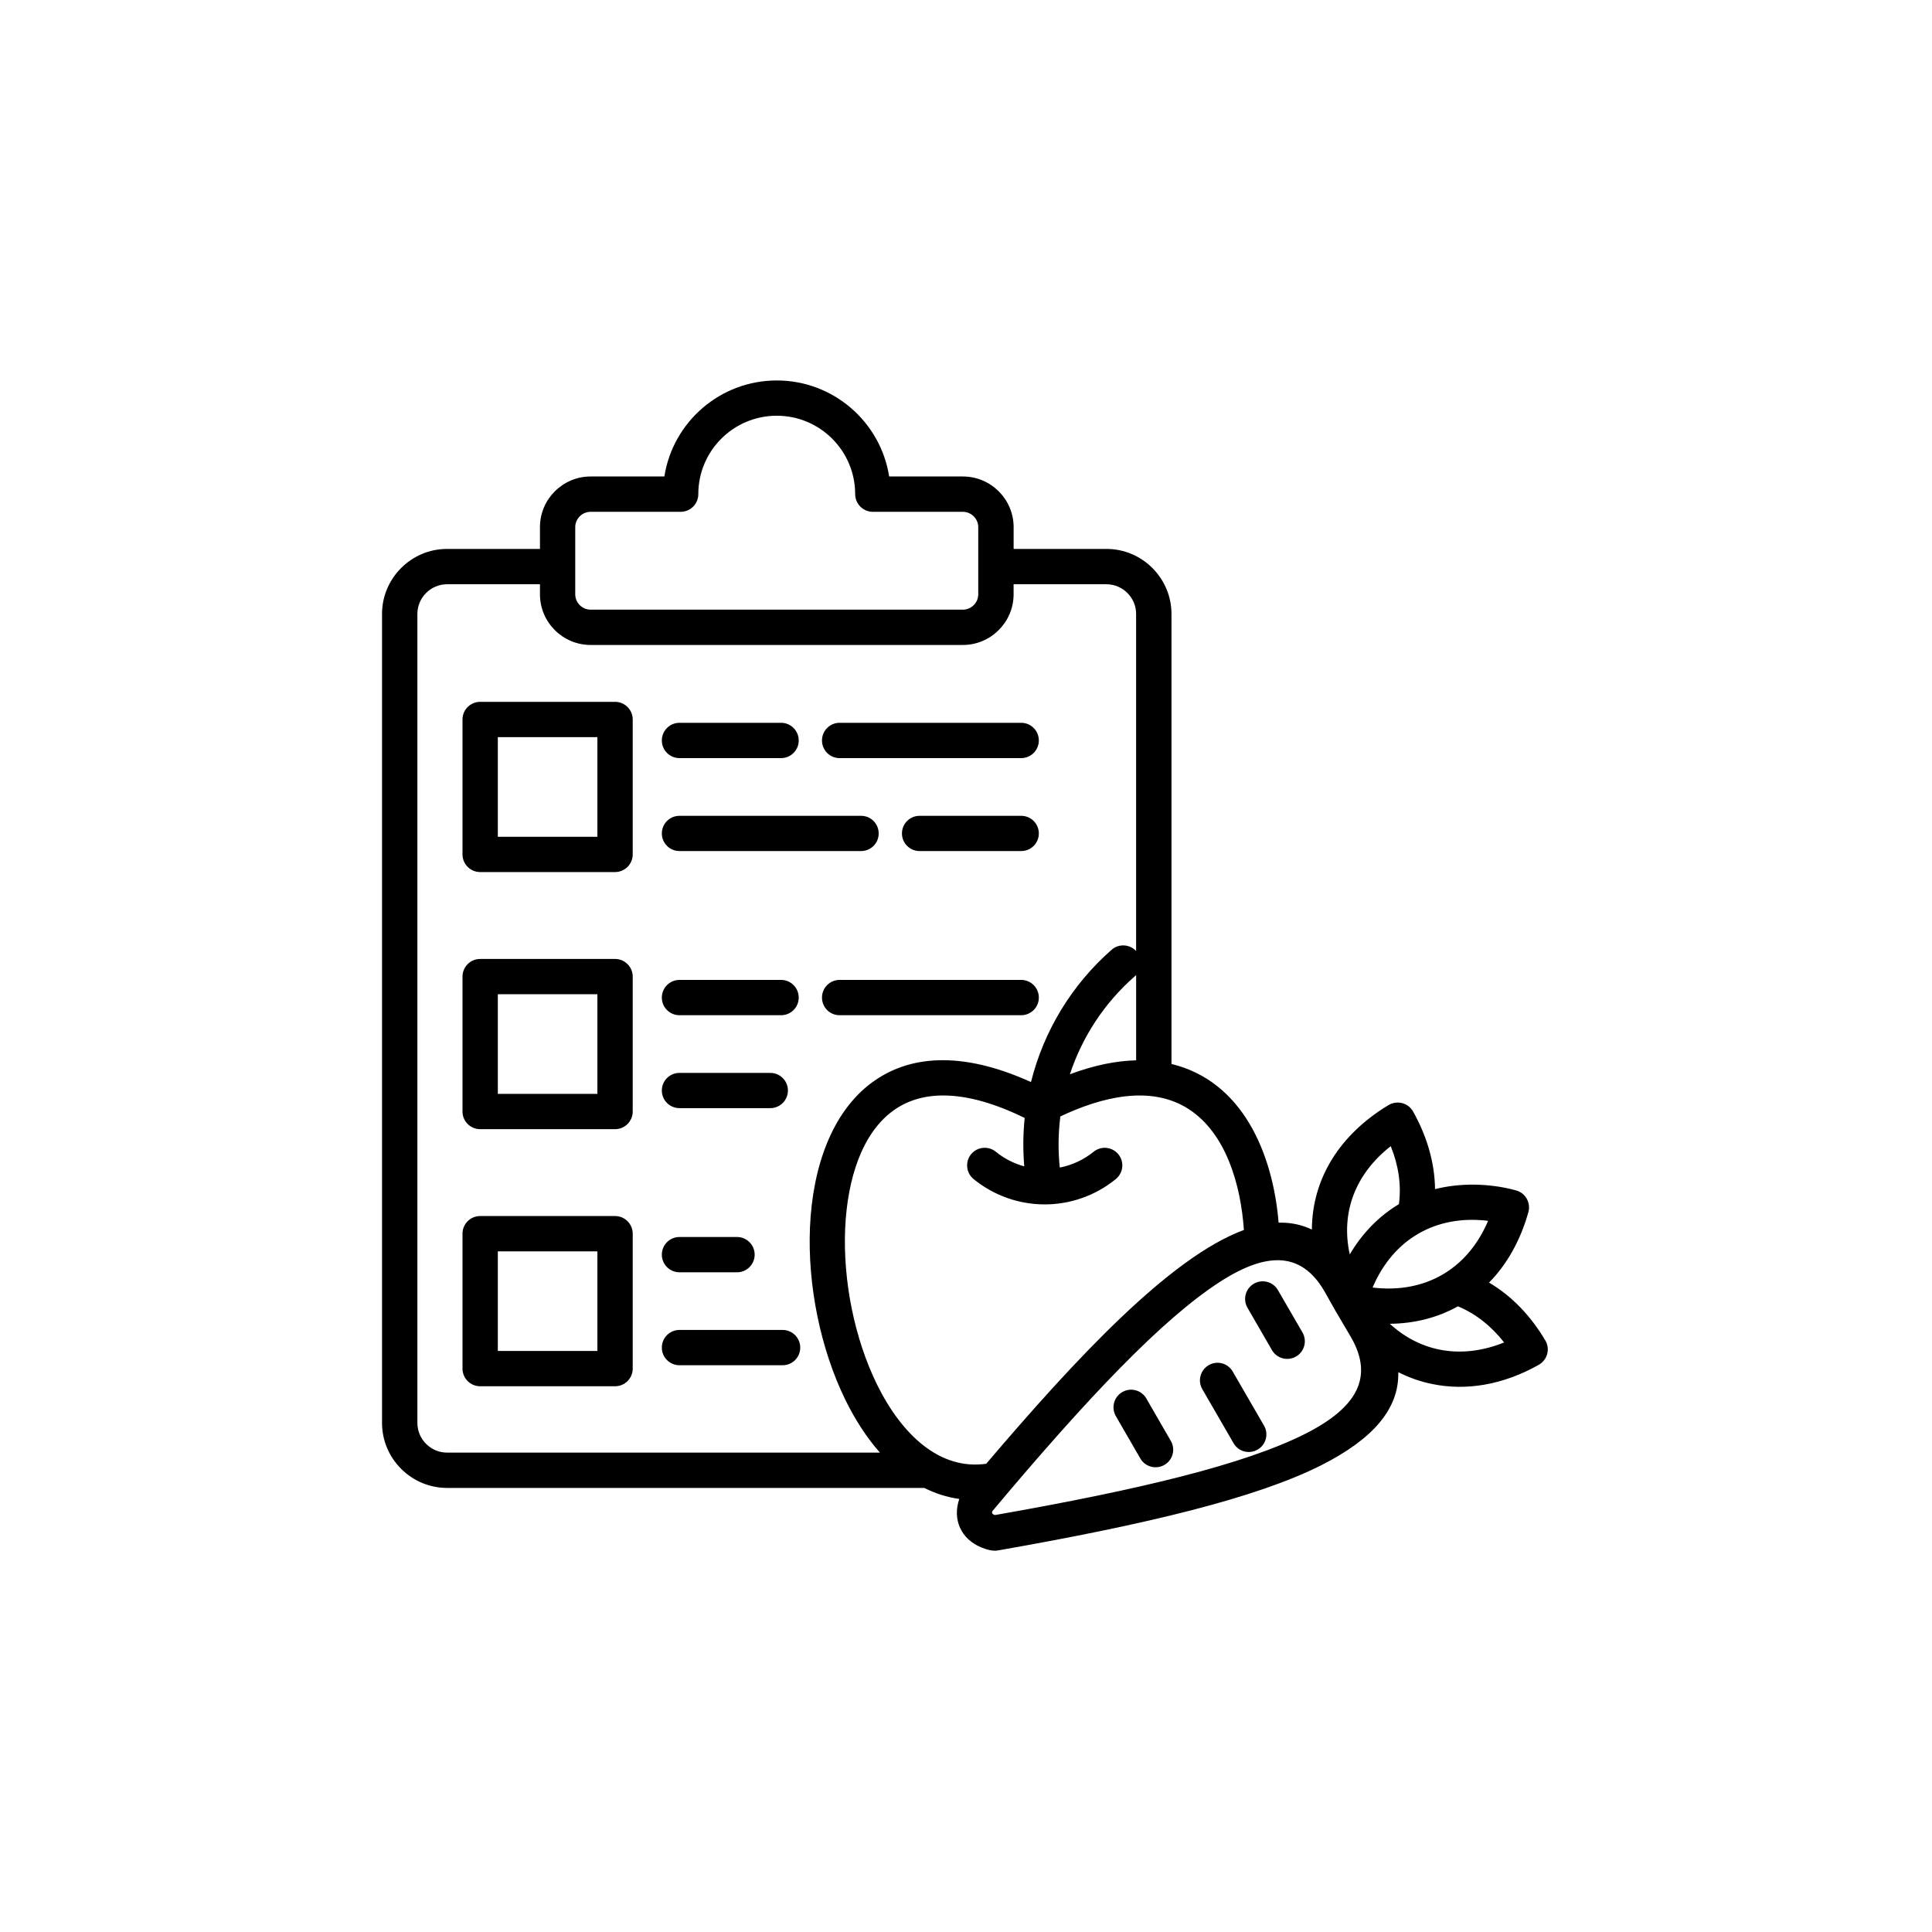
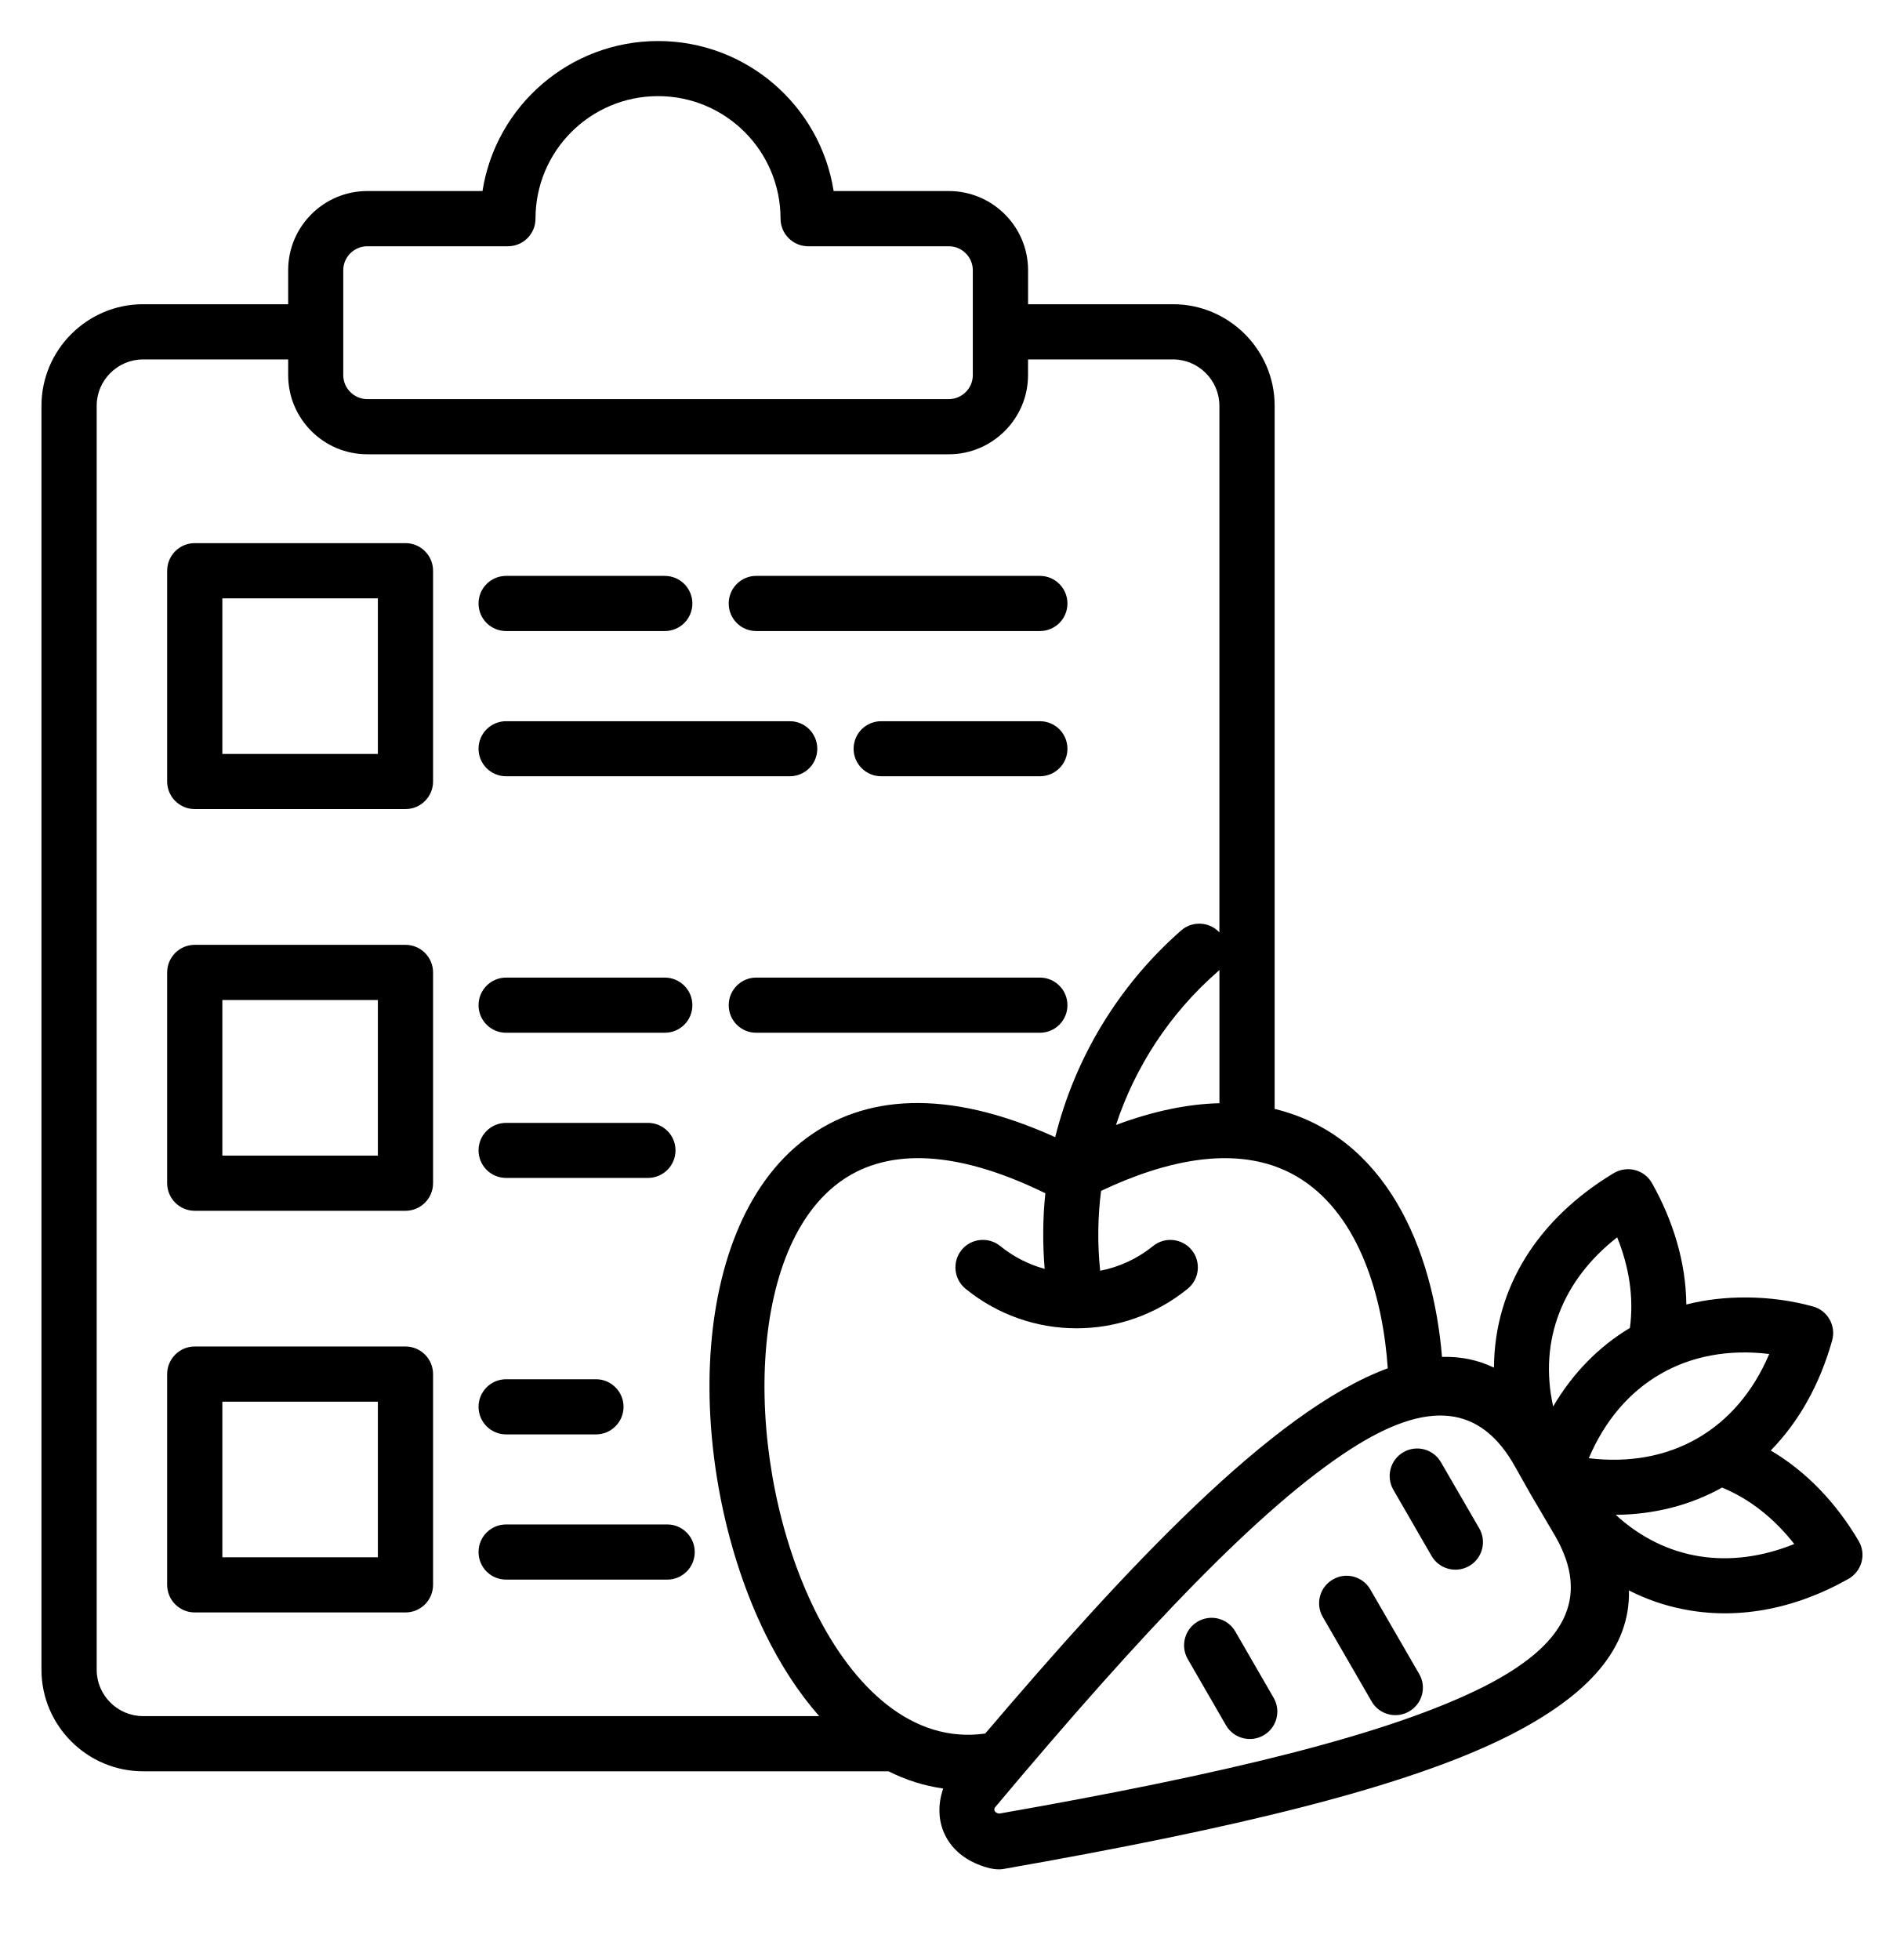
- <svg xmlns="http://www.w3.org/2000/svg" width="2000" zoomAndPan="magnify" viewBox="0 0 1500 1500" height="2000" preserveAspectRatio="xMidYMid meet" version="1.0">
+ <svg xmlns="http://www.w3.org/2000/svg" zoomAndPan="magnify" viewBox="276 275 946 974" preserveAspectRatio="xMidYMid meet" version="1.0">
  <defs>
    <g />
    <clipPath id="ed3aca64f8">
      <path d="M 296.32 295.371 L 1202 295.371 L 1202 1204 L 296.32 1204 Z M 296.32 295.371 " clip-rule="nonzero" />
    </clipPath>
  </defs>
  <g clip-path="url(#ed3aca64f8)">
    <path fill="currentColor" d="M 527.562 788.215 C 519.961 788.215 513.848 782.105 513.848 774.508 C 513.848 766.969 519.961 760.801 527.562 760.801 L 606.414 760.801 C 614.016 760.801 620.125 766.969 620.125 774.508 C 620.125 782.105 614.016 788.215 606.414 788.215 Z M 598.027 833 C 605.629 833 611.742 839.109 611.742 846.648 C 611.742 854.246 605.629 860.355 598.027 860.355 L 527.562 860.355 C 519.961 860.355 513.848 854.246 513.848 846.648 C 513.848 839.109 519.961 833 527.562 833 Z M 651.844 788.215 C 644.281 788.215 638.188 782.105 638.188 774.508 C 638.188 766.969 644.301 760.801 651.844 760.801 L 792.836 760.801 C 800.438 760.801 806.547 766.969 806.547 774.508 C 806.547 782.105 800.438 788.215 792.836 788.215 Z M 866.359 1099.492 C 862.578 1092.949 864.809 1084.551 871.352 1080.789 C 877.898 1077.012 886.242 1079.242 890.004 1085.785 L 908.988 1118.641 C 912.828 1125.184 910.594 1133.582 904.051 1137.344 C 897.508 1141.121 889.102 1138.891 885.34 1132.348 Z M 1036.793 1017.617 L 1029.41 1004.52 C 1011.914 972.48 985.254 970.66 947.285 995.137 C 902.699 1023.844 844.555 1084.902 770.465 1173.258 C 769.348 1175.527 772.188 1176.254 772.637 1176.254 C 884.93 1156.555 966.172 1137.012 1013.422 1113.199 C 1053.898 1092.715 1066.512 1069.176 1049.137 1038.59 Z M 1047.961 973.93 C 1057.738 957.285 1070.727 944.125 1086.105 934.902 C 1088.16 919.746 1085.652 904.375 1079.777 889.883 C 1052.723 910.992 1040.672 940.973 1047.961 973.93 Z M 1114.156 923.254 C 1132.531 918.531 1155.746 918.316 1177.141 924.25 C 1184.41 926.25 1188.641 933.809 1186.641 941.07 C 1180.43 963.219 1169.93 981.703 1156.102 995.805 C 1173.984 1006.359 1188.699 1021.945 1199.805 1040.766 C 1203.684 1047.305 1201.473 1055.746 1194.691 1059.641 C 1166.973 1075.25 1138.43 1079.969 1112.121 1074.582 C 1102.953 1072.742 1094.078 1069.648 1085.633 1065.359 C 1086.301 1093.949 1065.926 1117.309 1025.766 1137.637 C 975.281 1163.055 890.77 1183.438 774.539 1203.805 C 770.484 1204.469 765.547 1202.922 761.766 1201.355 C 746.27 1194.973 739.273 1179.934 744.781 1163.777 C 735.219 1162.449 726.168 1159.512 717.629 1155.223 L 347.094 1155.223 C 319.336 1155.223 296.609 1132.527 296.609 1104.758 L 296.609 476.645 C 296.609 448.895 319.316 426.18 347.094 426.18 L 419.227 426.18 L 419.227 409.242 C 419.227 387.586 436.879 369.941 458.543 369.941 L 515.809 369.941 C 522.469 327.43 559.297 295.391 603.102 295.391 C 646.867 295.391 683.676 327.43 690.34 369.941 L 747.602 369.941 C 769.27 369.941 786.977 387.586 786.977 409.242 L 786.977 426.18 L 859.051 426.18 C 886.809 426.18 909.535 448.875 909.535 476.645 L 909.535 826.066 C 964.84 839.441 988.289 895.719 992.715 949.297 C 1001.98 949.023 1010.543 950.805 1018.535 954.621 C 1018.812 914.207 1040.871 880.523 1077.797 858.141 C 1084.691 853.93 1093.293 856.203 1097.113 862.977 C 1107.77 882.012 1113.922 902.438 1114.156 923.254 Z M 1131.926 1014.23 C 1116.273 1022.945 1098.387 1027.605 1079.051 1027.781 C 1103.988 1050.594 1135.961 1055.137 1167.797 1042.273 C 1158.137 1029.953 1146.07 1020.066 1131.926 1014.23 Z M 1065.672 999.641 C 1106.262 1004.578 1139.41 985.484 1155.355 947.848 C 1114.824 942.914 1081.656 962.004 1065.672 999.641 Z M 933.457 1078.52 C 929.676 1071.977 931.945 1063.637 938.508 1059.875 C 945.012 1056.098 953.398 1058.367 957.121 1064.93 L 981.395 1106.895 C 985.172 1113.395 982.902 1121.773 976.34 1125.496 C 969.797 1129.273 961.449 1127.004 957.727 1120.504 Z M 968.543 1015.348 C 964.762 1008.805 966.992 1000.406 973.535 996.645 C 980.082 992.867 988.426 995.098 992.188 1001.641 L 1011.23 1034.496 C 1015.012 1041.039 1012.777 1049.438 1006.234 1053.199 C 999.691 1056.977 991.285 1054.746 987.523 1048.207 Z M 765.684 1136.461 C 835.031 1055.039 908.242 976.164 965.758 954.957 C 963.371 920.039 951.988 880.016 923.051 861.195 C 893.512 841.988 855.035 851.758 823.258 866.797 C 821.594 879.84 821.418 893.156 822.809 906.488 C 832.25 904.648 841.242 900.555 849.078 894.23 C 854.918 889.453 863.516 890.355 868.297 896.172 C 873.078 902.043 872.176 910.66 866.301 915.438 C 834.094 941.641 788.113 941.641 755.906 915.438 C 750.07 910.66 749.188 902.062 753.91 896.172 C 758.688 890.336 767.289 889.453 773.188 894.23 C 779.789 899.617 787.352 903.395 795.227 905.551 C 794.168 892.957 794.285 880.348 795.559 867.973 C 748.129 844.766 714.707 846.492 692.945 862.703 C 669.395 880.191 657.895 914.891 656.172 953.957 C 654.449 994.707 663.5 1039.434 680.934 1074.973 C 700.27 1114.215 729.812 1141.574 765.684 1136.461 Z M 800.457 840.105 C 810.289 800.746 831.879 764.734 863.086 737.359 C 868.629 732.523 877.074 732.973 882.07 738.359 L 882.07 476.645 C 882.07 463.992 871.688 453.613 859.031 453.613 L 786.957 453.613 L 786.957 461.449 C 786.957 483.047 769.25 500.75 747.582 500.75 L 458.543 500.75 C 436.879 500.75 419.227 483.105 419.227 461.449 L 419.227 453.613 L 347.094 453.613 C 334.438 453.613 324.055 463.992 324.055 476.645 L 324.055 1104.777 C 324.055 1117.43 334.438 1127.805 347.094 1127.805 L 683.168 1127.805 C 672.941 1116.215 663.949 1102.332 656.406 1086.957 C 637.031 1047.5 626.926 997.82 628.863 952.801 C 630.922 906.059 645.848 863.664 676.625 840.734 C 705.109 819.508 745.855 815.355 800.457 840.105 Z M 882.09 757.02 C 881.758 757.352 881.48 757.625 881.09 757.961 C 857.426 778.656 840.223 805.094 830.664 834.055 C 849.492 827.008 866.594 823.617 882.09 823.227 Z M 527.562 987.812 C 519.961 987.812 513.848 981.645 513.848 974.105 C 513.848 966.566 519.961 960.398 527.562 960.398 L 572.207 960.398 C 579.77 960.398 585.922 966.566 585.922 974.105 C 585.922 981.664 579.75 987.812 572.207 987.812 Z M 607.648 1032.559 C 615.188 1032.559 621.301 1038.727 621.301 1046.266 C 621.301 1053.863 615.188 1059.973 607.648 1059.973 L 527.562 1059.973 C 519.961 1059.973 513.848 1053.863 513.848 1046.266 C 513.848 1038.707 519.961 1032.559 527.562 1032.559 Z M 527.562 588.594 C 519.961 588.594 513.848 582.484 513.848 574.887 C 513.848 567.348 519.961 561.18 527.562 561.18 L 606.414 561.18 C 614.016 561.18 620.125 567.348 620.125 574.887 C 620.125 582.484 614.016 588.594 606.414 588.594 Z M 668.555 633.398 C 676.117 633.398 682.207 639.508 682.207 647.105 C 682.207 654.664 676.098 660.754 668.555 660.754 L 527.562 660.754 C 519.961 660.754 513.848 654.645 513.848 647.105 C 513.848 639.508 519.961 633.398 527.562 633.398 Z M 792.836 633.398 C 800.438 633.398 806.547 639.508 806.547 647.105 C 806.547 654.664 800.438 660.754 792.836 660.754 L 713.984 660.754 C 706.383 660.754 700.27 654.645 700.27 647.105 C 700.27 639.508 706.383 633.398 713.984 633.398 Z M 651.844 588.594 C 644.281 588.594 638.188 582.484 638.188 574.887 C 638.188 567.348 644.301 561.18 651.844 561.18 L 792.836 561.18 C 800.438 561.18 806.547 567.348 806.547 574.887 C 806.547 582.484 800.438 588.594 792.836 588.594 Z M 372.797 944.125 L 477.527 944.125 C 485.129 944.125 491.242 950.297 491.242 957.836 L 491.242 1062.578 C 491.242 1070.137 485.129 1076.285 477.527 1076.285 L 372.797 1076.285 C 365.195 1076.285 359.082 1070.117 359.082 1062.578 L 359.082 957.836 C 359.082 950.297 365.195 944.125 372.797 944.125 Z M 463.812 971.543 L 386.512 971.543 L 386.512 1048.871 L 463.812 1048.871 Z M 372.797 744.527 L 477.527 744.527 C 485.129 744.527 491.242 750.695 491.242 758.234 L 491.242 862.977 C 491.242 870.52 485.129 876.688 477.527 876.688 L 372.797 876.688 C 365.195 876.688 359.082 870.52 359.082 862.977 L 359.082 758.234 C 359.082 750.676 365.195 744.527 372.797 744.527 Z M 463.812 771.941 L 386.512 771.941 L 386.512 849.27 L 463.812 849.27 Z M 372.797 544.906 L 477.527 544.906 C 485.129 544.906 491.242 551.074 491.242 558.613 L 491.242 663.359 C 491.242 670.898 485.129 677.066 477.527 677.066 L 372.797 677.066 C 365.195 677.066 359.082 670.898 359.082 663.359 L 359.082 558.613 C 359.082 551.074 365.195 544.906 372.797 544.906 Z M 463.812 572.34 L 386.512 572.34 L 386.512 649.672 L 463.812 649.672 Z M 528.461 397.375 L 458.543 397.375 C 452 397.375 446.613 402.762 446.613 409.262 L 446.613 461.449 C 446.613 467.949 452 473.336 458.543 473.336 L 747.582 473.336 C 754.125 473.336 759.512 467.949 759.512 461.449 L 759.512 409.262 C 759.512 402.762 754.125 397.375 747.582 397.375 L 677.664 397.375 C 670.102 397.375 663.949 391.207 663.949 383.668 C 663.949 350.027 636.68 322.77 603.082 322.77 C 569.426 322.77 542.156 350.027 542.156 383.668 C 542.176 391.207 536.062 397.375 528.461 397.375 Z M 528.461 397.375 " fill-opacity="1" fill-rule="nonzero" />
  </g>
</svg>
